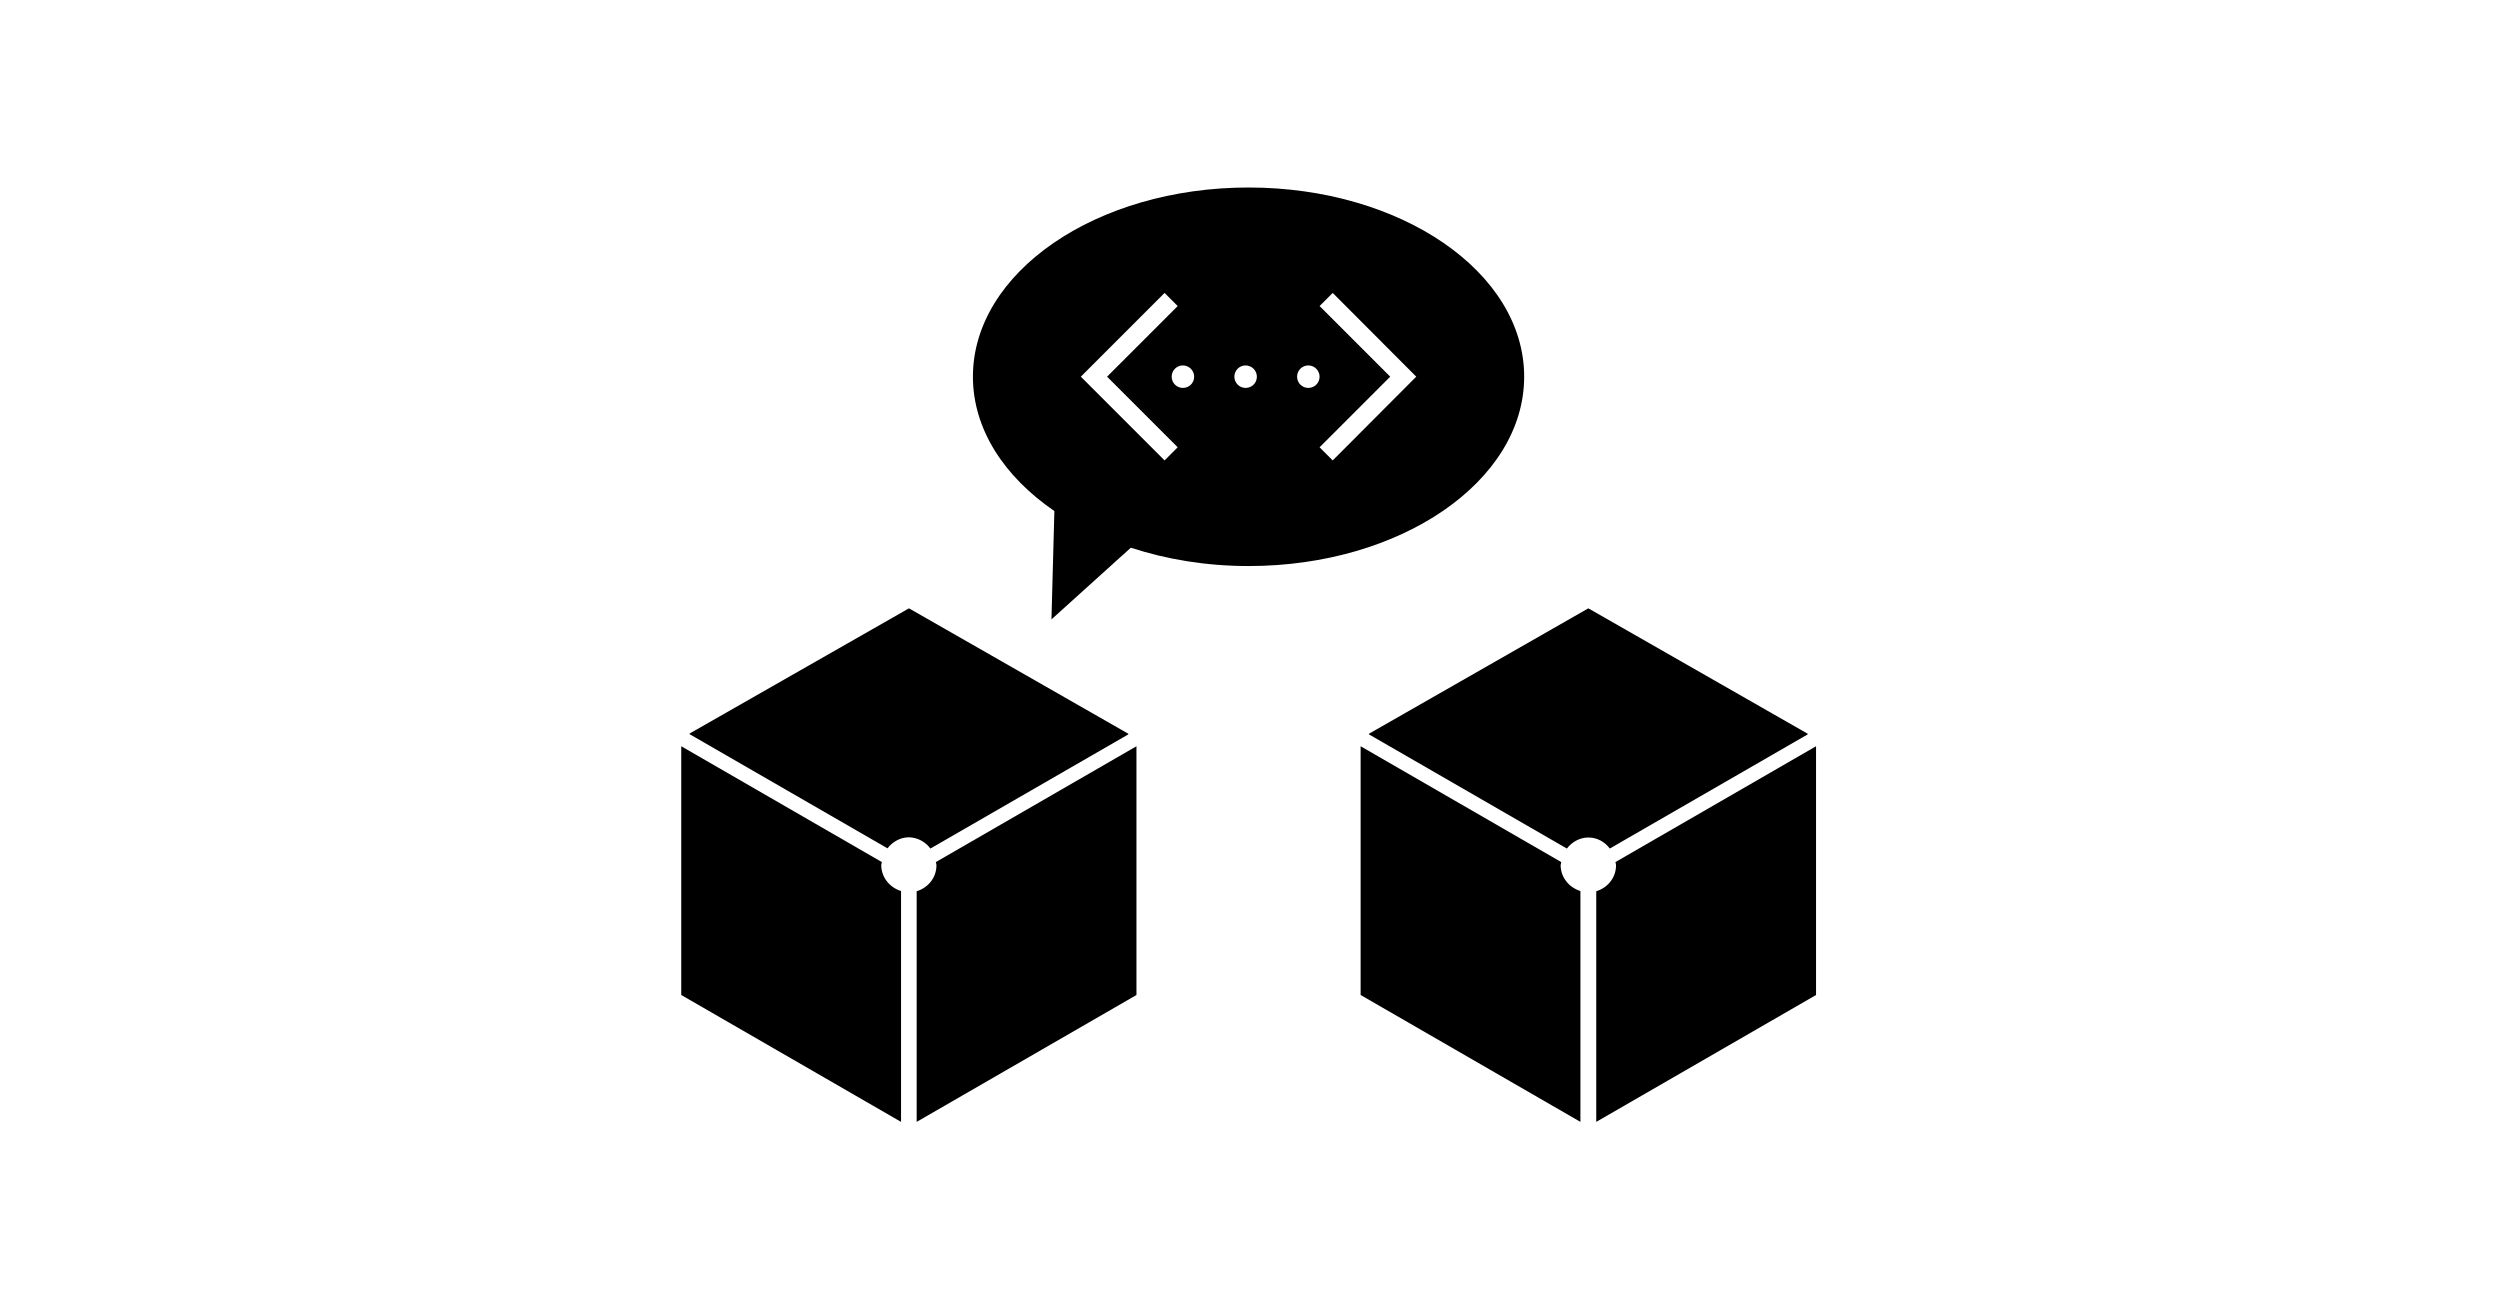
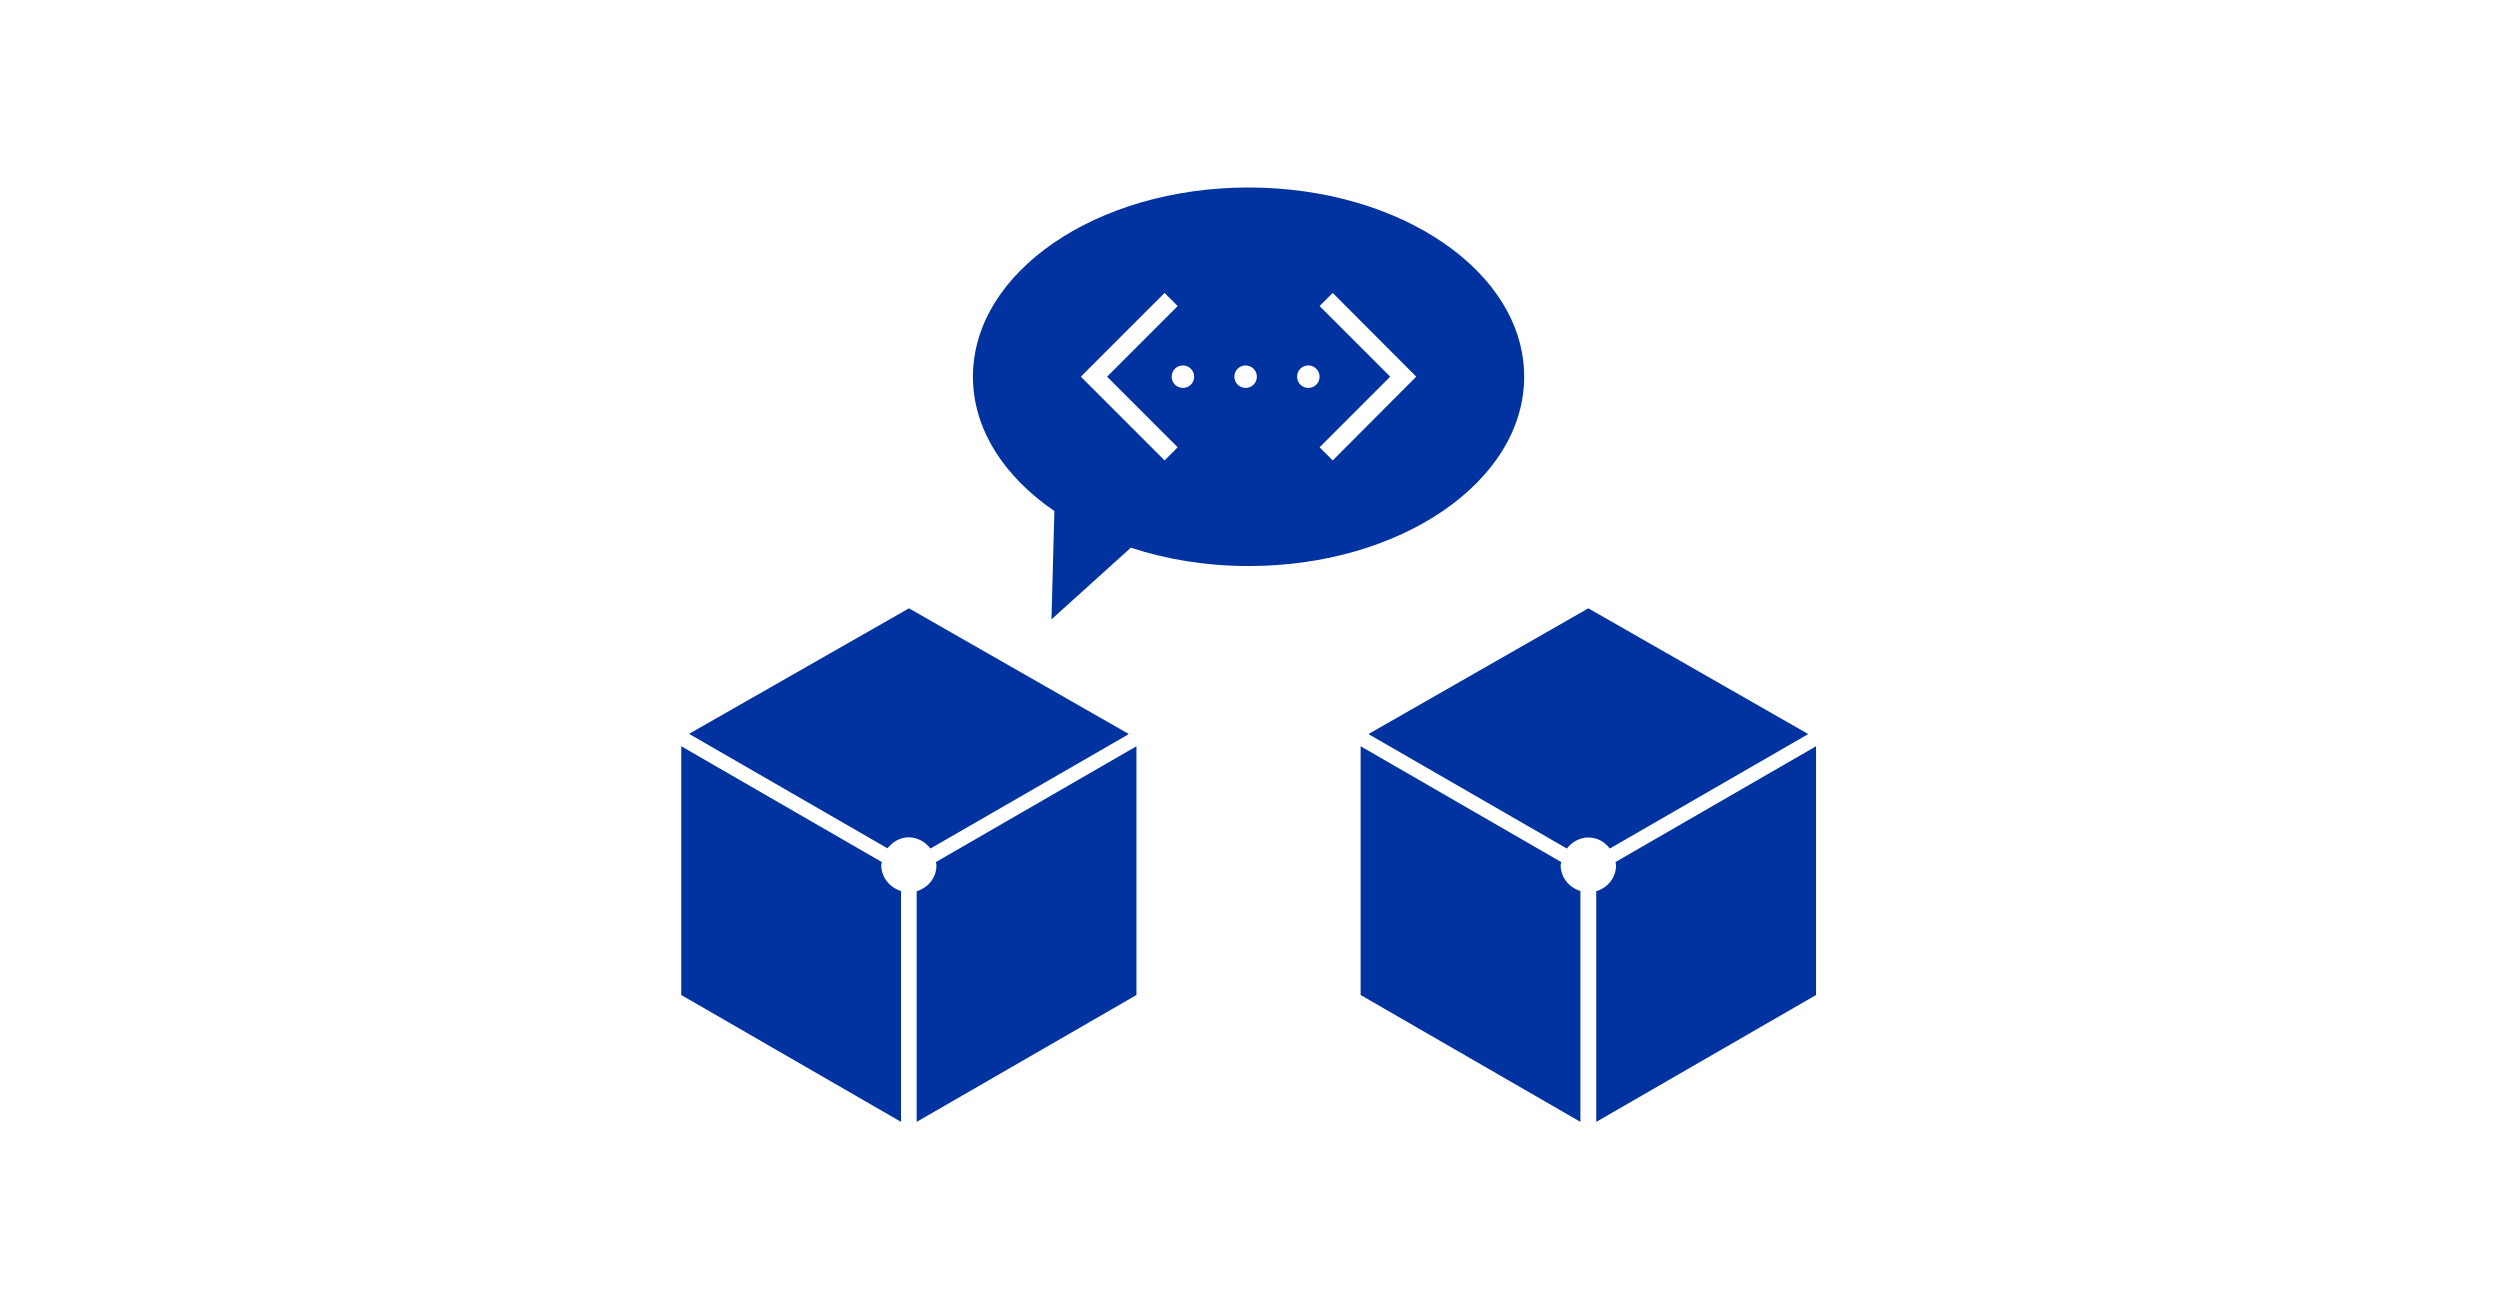
<svg xmlns="http://www.w3.org/2000/svg" version="1.1" id="Layer_1" x="0px" y="0px" viewBox="0 0 1200 628" style="enable-background:new 0 0 1200 628;" xml:space="preserve">
+   <style type="text/css">
+ 	.st0{fill:#0033A0;}
+ </style>
  <g>
-     <path d="M871.7,477.6V358.2l-96.3,55.6c0.1,0.5,0.3,0.9,0.3,1.5c0,6-4,10.8-9.5,12.5v110.7L871.7,477.6L871.7,477.6z M772.7,407.3   l95-54.8v-0.3L762.4,292l-105.3,60.2v0.3l95,54.8c2.4-3.1,6.1-5.3,10.3-5.3C766.7,402,770.3,404.1,772.7,407.3L772.7,407.3z    M749.4,413.8l-96.3-55.6v119.4l105.5,60.9V427.7c-5.4-1.7-9.5-6.5-9.5-12.5C749.2,414.7,749.4,414.3,749.4,413.8L749.4,413.8z" />
-     <path d="M446.6,407.3l95-54.8v-0.3L436.3,292L331,352.1v0.3l95,54.8c2.4-3.1,6.1-5.3,10.3-5.3C440.5,402,444.2,404.1,446.6,407.3   L446.6,407.3z" />
-     <path d="M423.3,413.8L327,358.2v119.4l105.5,60.9V427.7c-5.4-1.7-9.5-6.5-9.5-12.5C423,414.7,423.2,414.3,423.3,413.8L423.3,413.8z   " />
-     <path d="M545.5,477.6V358.2l-96.3,55.6c0.1,0.5,0.3,0.9,0.3,1.5c0,6-4,10.8-9.5,12.5v110.7L545.5,477.6L545.5,477.6z" />
-     <path d="M731.6,180.8c0-50.2-59.2-90.8-132.3-90.8c-73.1,0-132.3,40.7-132.3,90.8c0,25.2,15,48,39.1,64.5l-1.4,52l38.1-34.4   c17.1,5.6,36.2,8.8,56.5,8.8C672.4,271.7,731.6,231,731.6,180.8L731.6,180.8z M565.3,146.9l-33.9,33.9l33.9,33.9L559,221   l-40.2-40.2l40.2-40.2L565.3,146.9L565.3,146.9z M573.2,180.8c0,3-2.4,5.4-5.4,5.4c-3,0-5.4-2.4-5.4-5.4c0-3,2.4-5.4,5.4-5.4   C570.7,175.4,573.2,177.8,573.2,180.8L573.2,180.8z M603.3,180.8c0,3-2.4,5.4-5.4,5.4c-3,0-5.4-2.4-5.4-5.4c0-3,2.4-5.4,5.4-5.4   C600.8,175.4,603.3,177.8,603.3,180.8L603.3,180.8z M633.4,180.8c0,3-2.4,5.4-5.4,5.4c-3,0-5.4-2.4-5.4-5.4c0-3,2.4-5.4,5.4-5.4   C630.9,175.4,633.4,177.8,633.4,180.8L633.4,180.8z M679.8,180.8L639.7,221l-6.3-6.3l33.9-33.9l-33.9-33.9l6.3-6.3L679.8,180.8   L679.8,180.8z" />
+     <path class="st0" d="M871.7,477.6V358.2l-96.3,55.6c0.1,0.5,0.3,0.9,0.3,1.5c0,6-4,10.8-9.5,12.5v110.7L871.7,477.6L871.7,477.6z    M772.7,407.3l95-54.8v-0.3L762.4,292l-105.3,60.2v0.3l95,54.8c2.4-3.1,6.1-5.3,10.3-5.3C766.7,402,770.3,404.1,772.7,407.3   L772.7,407.3z M749.4,413.8l-96.3-55.6v119.4l105.5,60.9V427.7c-5.4-1.7-9.5-6.5-9.5-12.5C749.2,414.7,749.4,414.3,749.4,413.8   L749.4,413.8z" />
+     <path class="st0" d="M446.6,407.3l95-54.8v-0.3L436.3,292L331,352.1v0.3l95,54.8c2.4-3.1,6.1-5.3,10.3-5.3   C440.5,402,444.2,404.1,446.6,407.3L446.6,407.3z" />
+     <path class="st0" d="M423.3,413.8L327,358.2v119.4l105.5,60.9V427.7c-5.4-1.7-9.5-6.5-9.5-12.5C423,414.7,423.2,414.3,423.3,413.8   L423.3,413.8z" />
+     <path class="st0" d="M545.5,477.6V358.2l-96.3,55.6c0.1,0.5,0.3,0.9,0.3,1.5c0,6-4,10.8-9.5,12.5v110.7L545.5,477.6L545.5,477.6z" />
+     <path class="st0" d="M731.6,180.8c0-50.2-59.2-90.8-132.3-90.8S467,130.7,467,180.8c0,25.2,15,48,39.1,64.5l-1.4,52l38.1-34.4   c17.1,5.6,36.2,8.8,56.5,8.8C672.4,271.7,731.6,231,731.6,180.8L731.6,180.8z M565.3,146.9l-33.9,33.9l33.9,33.9L559,221   l-40.2-40.2l40.2-40.2L565.3,146.9L565.3,146.9z M573.2,180.8c0,3-2.4,5.4-5.4,5.4s-5.4-2.4-5.4-5.4s2.4-5.4,5.4-5.4   C570.7,175.4,573.2,177.8,573.2,180.8L573.2,180.8z M603.3,180.8c0,3-2.4,5.4-5.4,5.4s-5.4-2.4-5.4-5.4s2.4-5.4,5.4-5.4   C600.8,175.4,603.3,177.8,603.3,180.8L603.3,180.8z M633.4,180.8c0,3-2.4,5.4-5.4,5.4s-5.4-2.4-5.4-5.4s2.4-5.4,5.4-5.4   C630.9,175.4,633.4,177.8,633.4,180.8L633.4,180.8z M679.8,180.8L639.7,221l-6.3-6.3l33.9-33.9l-33.9-33.9l6.3-6.3L679.8,180.8   L679.8,180.8z" />
  </g>
</svg>
